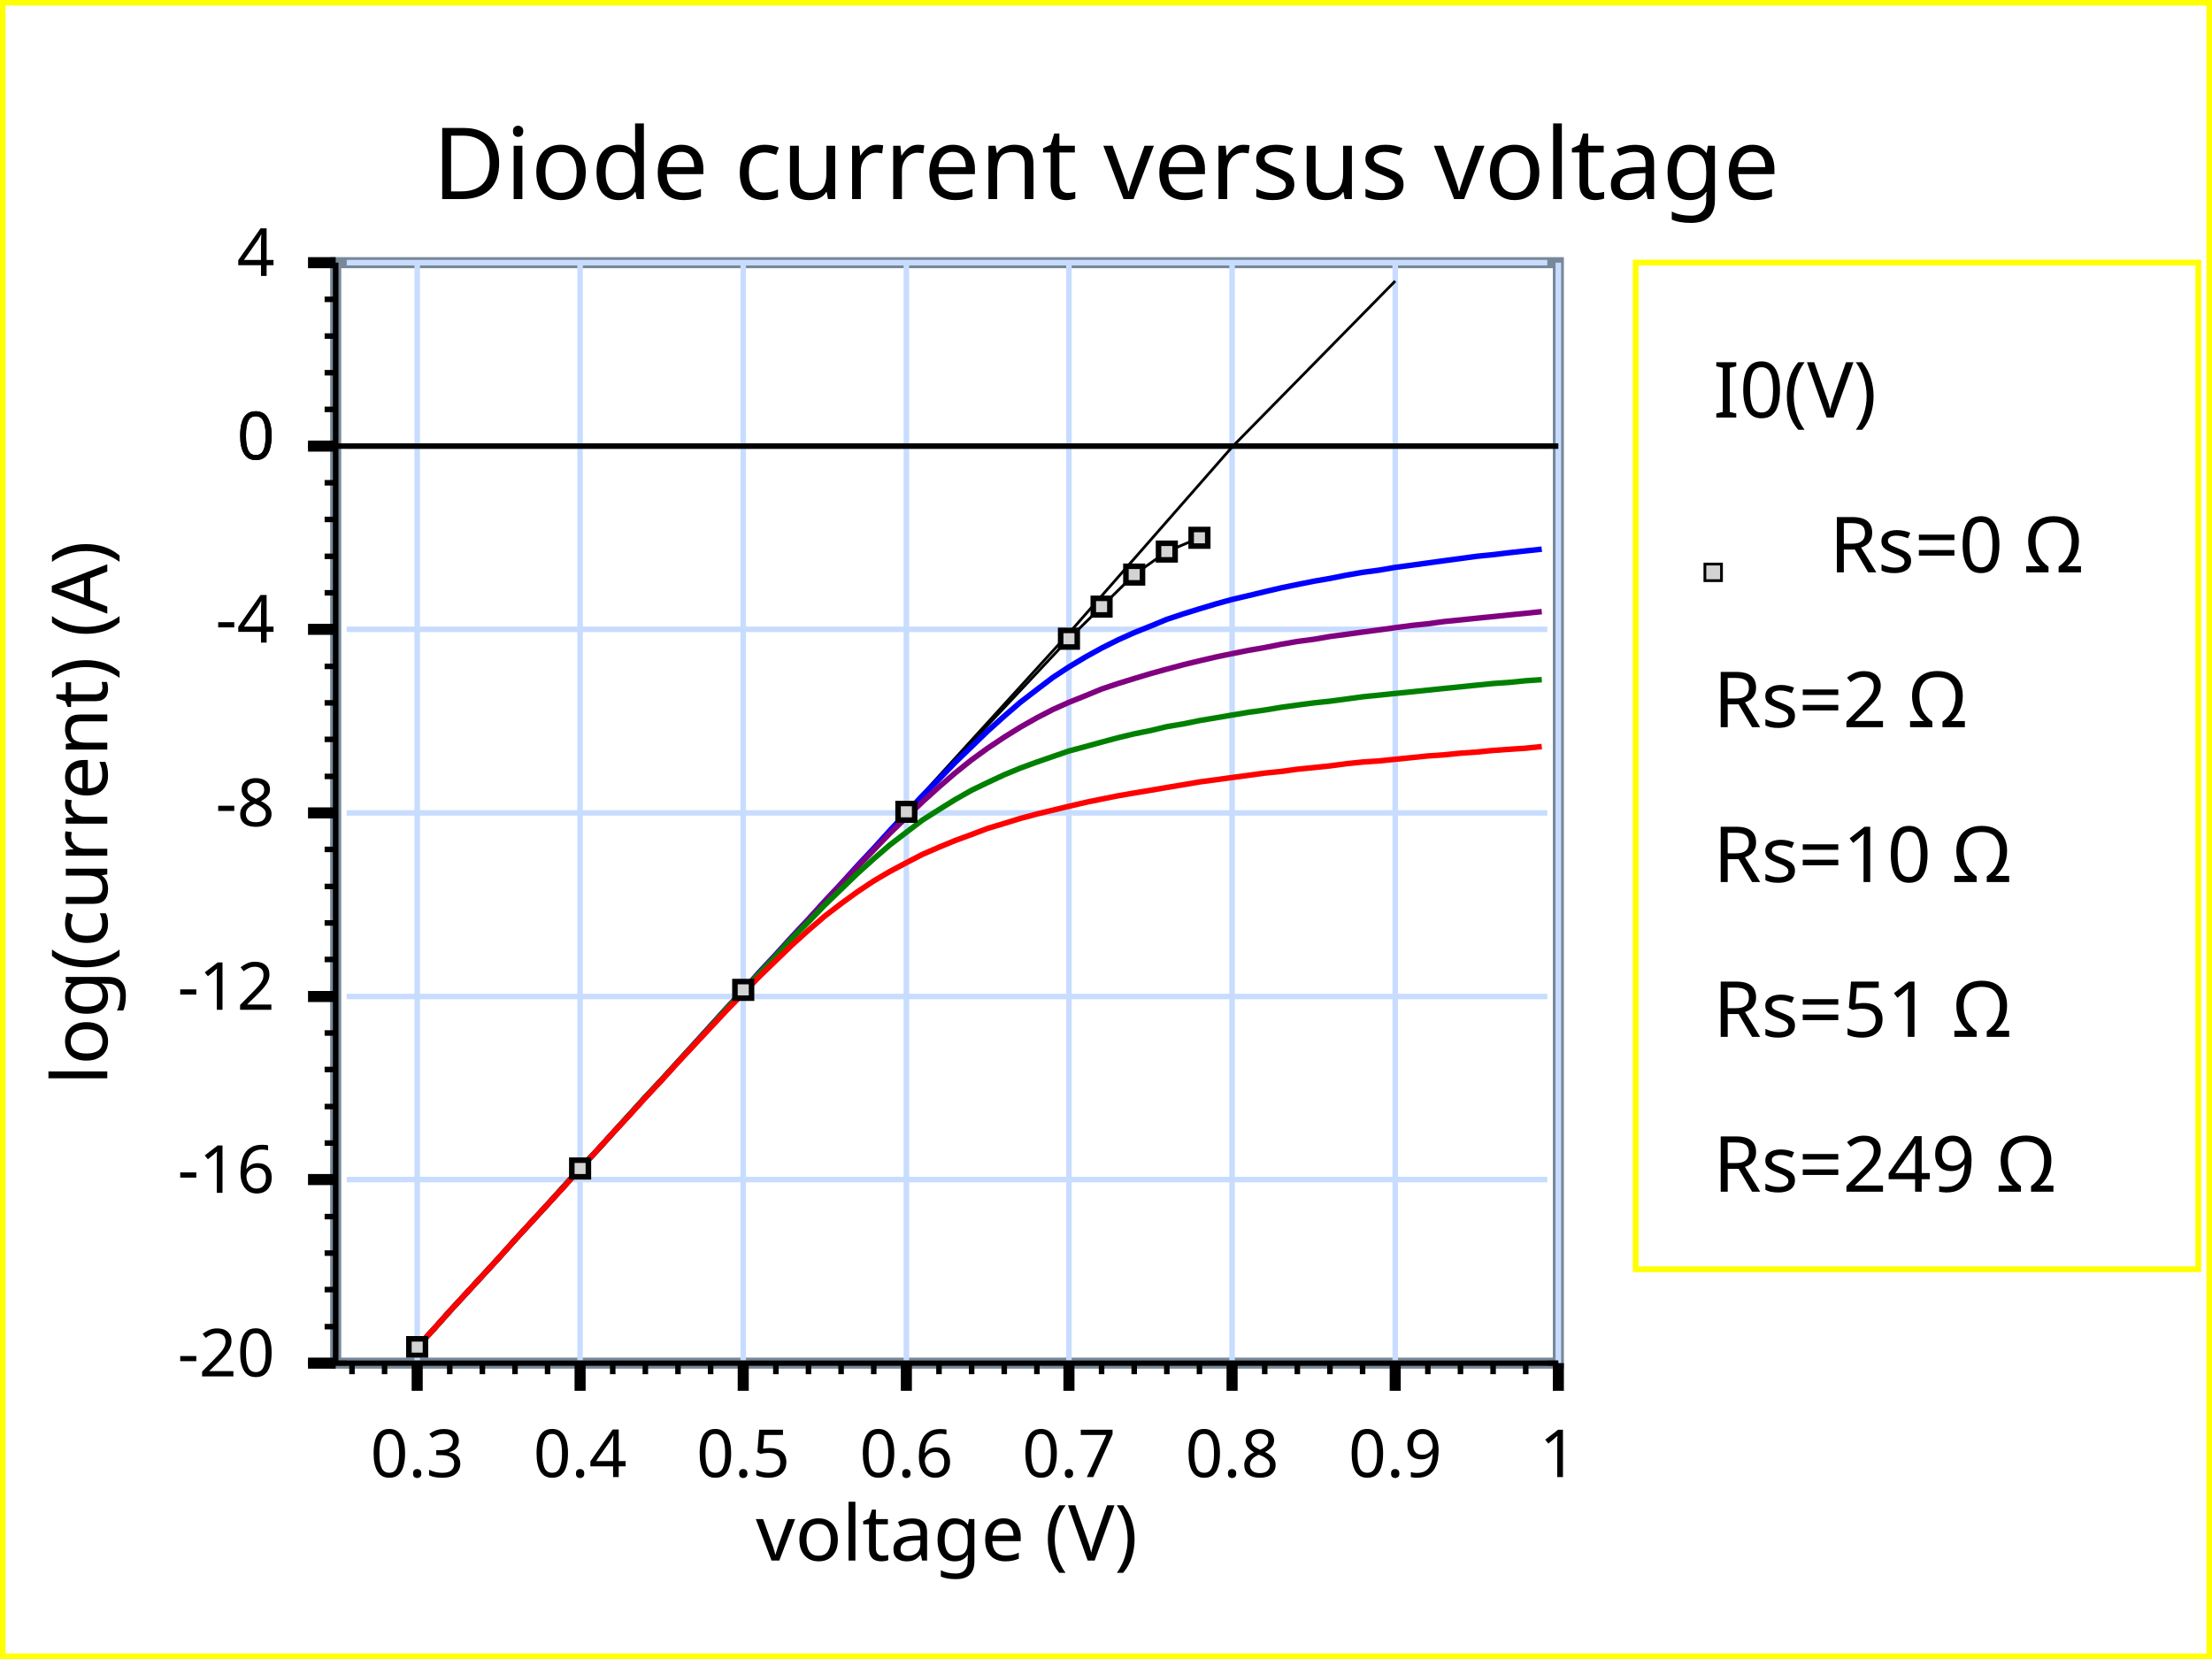
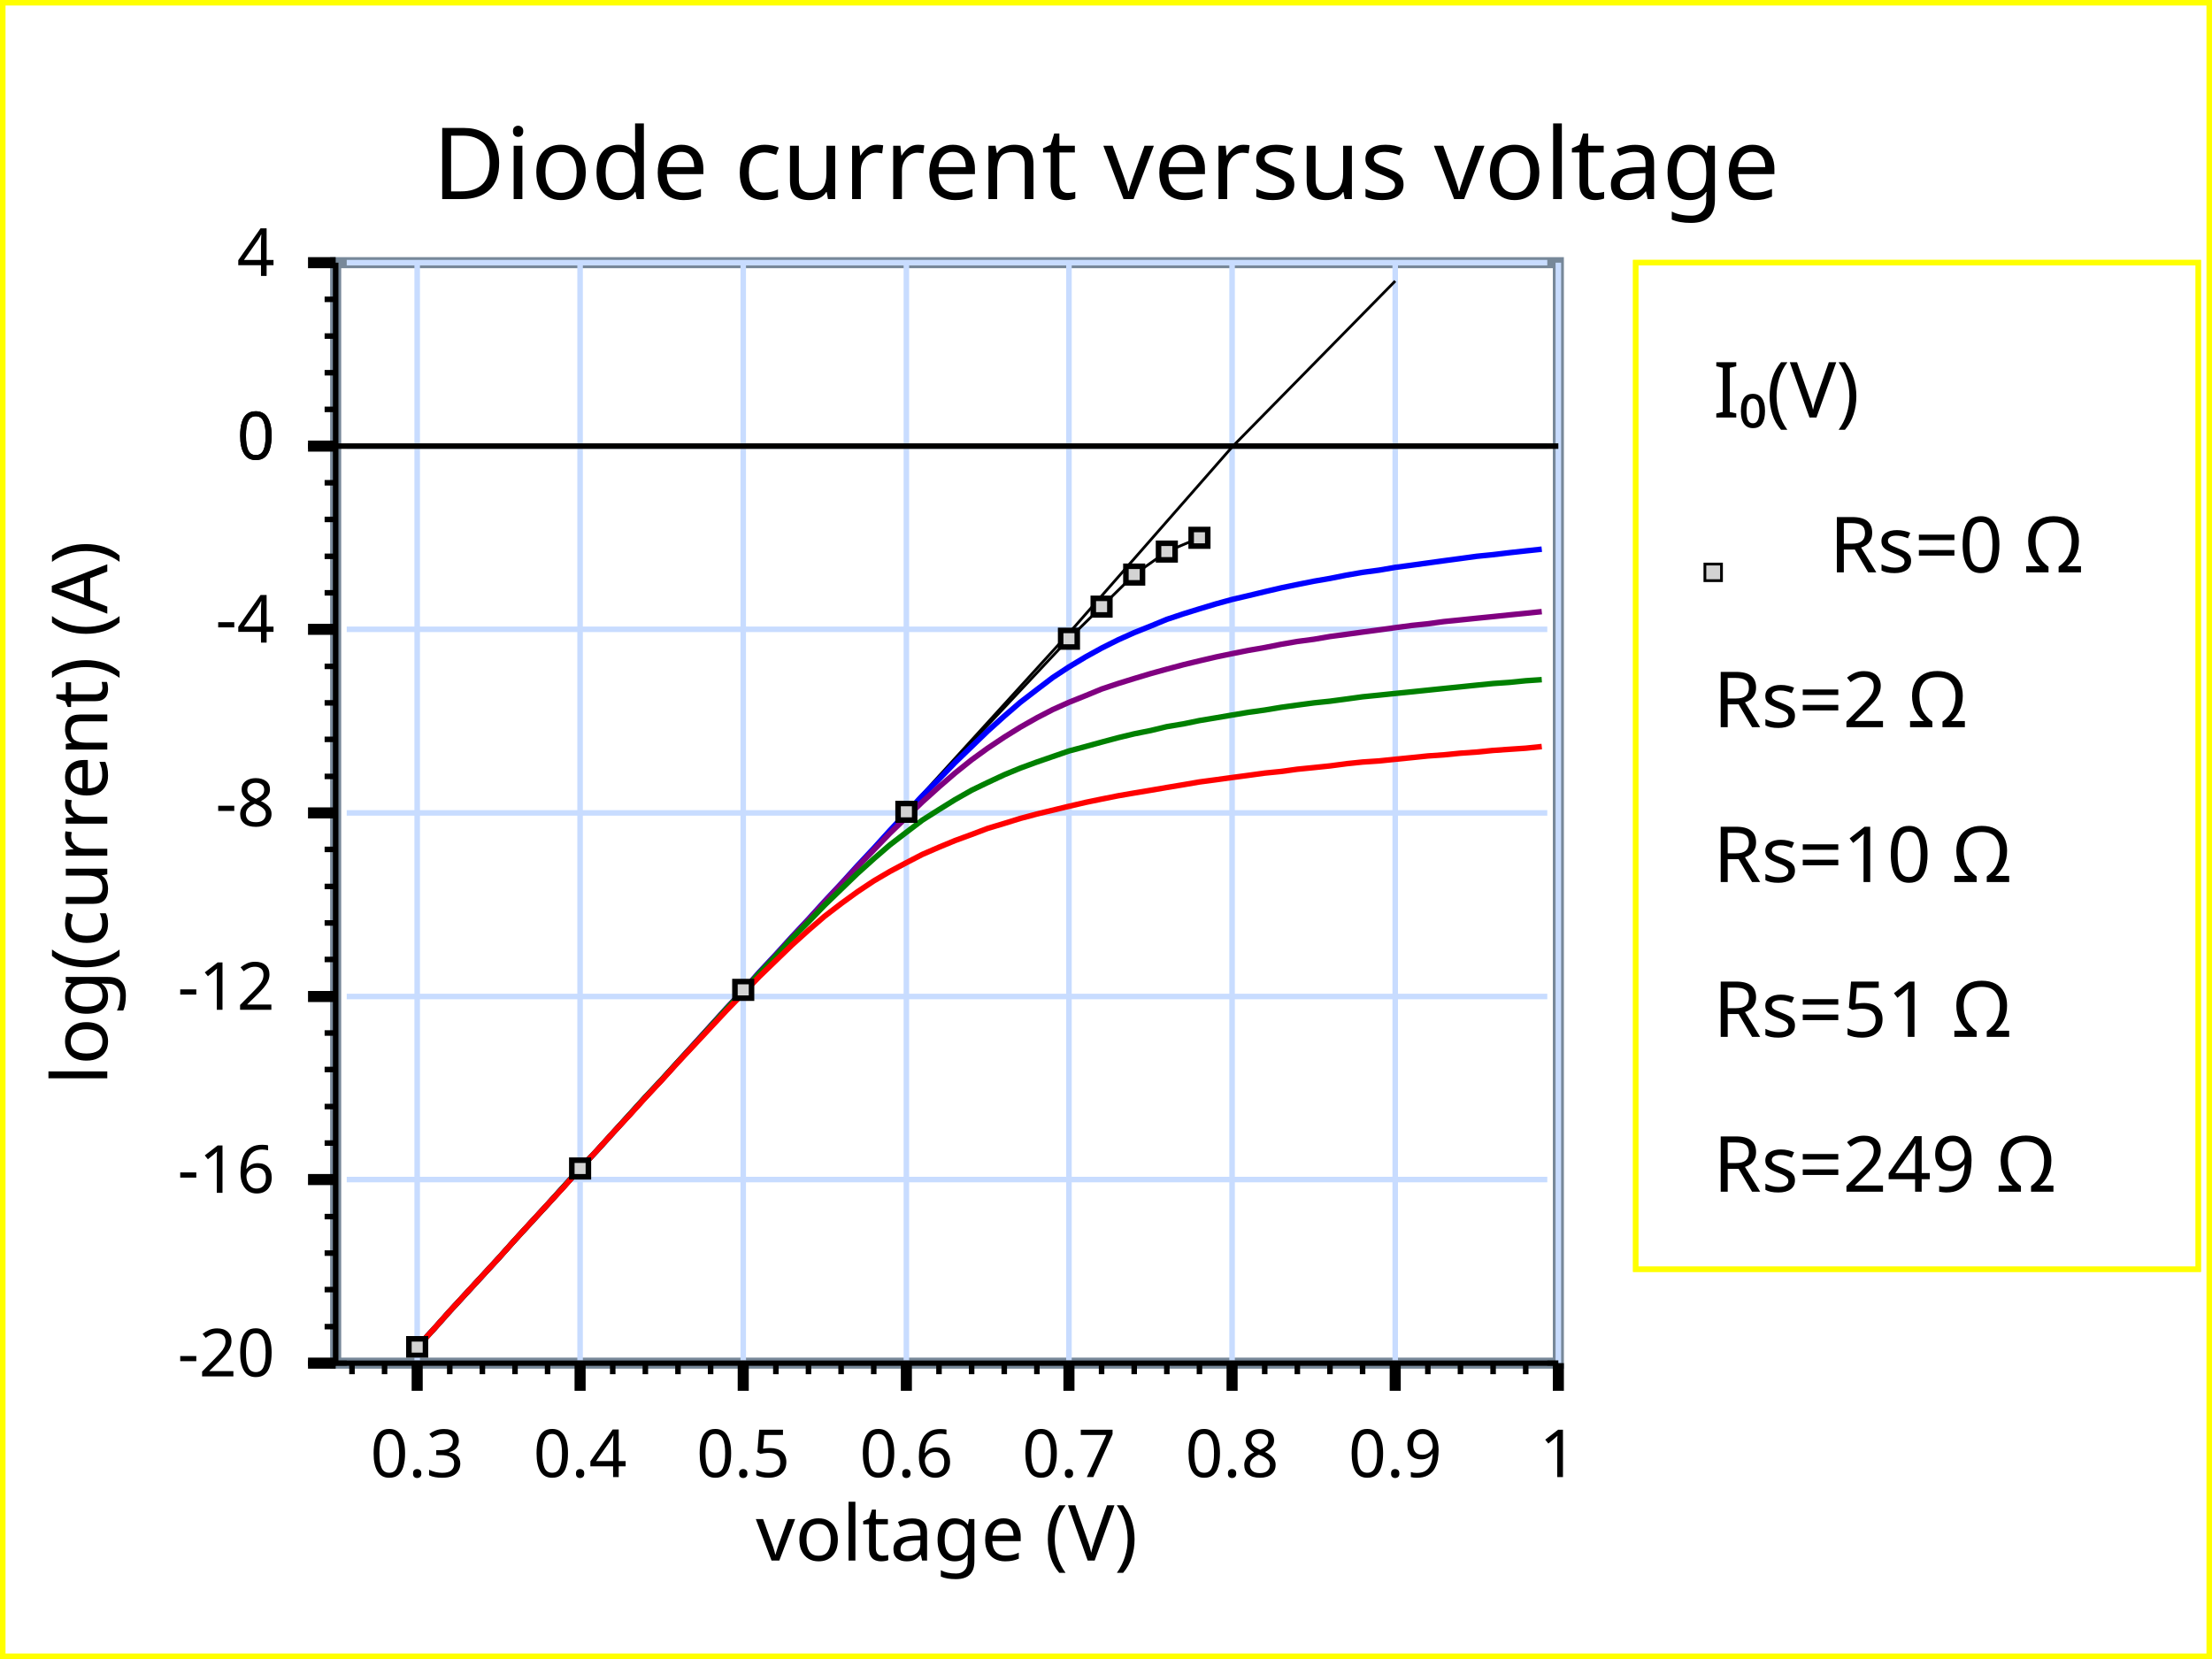
<svg xmlns="http://www.w3.org/2000/svg" width="400" height="300" version="1.1">
  <meta name="copyright" content="Paul A. Bristow" />
  <meta name="date" content="2016" />
  <clipPath id="plot_window">
    <rect x="61.7" y="48.5" width="219.1" height="197" />
  </clipPath>
  <g id="imageBackground" stroke="rgb(255,255,0)" fill="rgb(255,255,255)" stroke-width="2">
    <rect x="0" y="0" width="400" height="300" />
  </g>
  <g id="plotBackground" stroke="rgb(119,136,153)" fill="rgb(255,255,255)" stroke-width="2">
    <rect x="60.7" y="47.5" width="221.1" height="199" />
  </g>
  <g id="yMinorGrid" stroke="rgb(200,220,255)" stroke-width="0.5" />
  <g id="yMajorGrid" stroke="rgb(200,220,255)" stroke-width="1">
    <path d="M62.7,80.67 L279.8,80.67 M62.7,47.5 L279.8,47.5 M62.7,80.67 L279.8,80.67 M62.7,113.8 L279.8,113.8 M62.7,147 L279.8,147 M62.7,180.2 L279.8,180.2 M62.7,213.3 L279.8,213.3 M62.7,246.5 L279.8,246.5 " fill="none" />
  </g>
  <g id="xMinorGrid" stroke="rgb(200,220,255)" stroke-width="0.5" />
  <g id="xMajorGrid" stroke="rgb(200,220,255)" stroke-width="1">
    <path d="M75.44,47.5 L75.44,246.5 M104.9,47.5 L104.9,246.5 M134.4,47.5 L134.4,246.5 M163.9,47.5 L163.9,246.5 M193.3,47.5 L193.3,246.5 M222.8,47.5 L222.8,246.5 M252.3,47.5 L252.3,246.5 M281.8,47.5 L281.8,246.5 " fill="none" />
  </g>
  <g id="yAxis" stroke="rgb(0,0,0)" stroke-width="1">
    <line x1="60.7" y1="47.5" x2="60.7" y2="246.5" />
  </g>
  <g id="xAxis" stroke="rgb(0,0,0)" stroke-width="1">
    <line x1="55.7" y1="80.67" x2="281.8" y2="80.67" />
    <line x1="55.7" y1="246.5" x2="281.8" y2="246.5" />
  </g>
  <g id="yMinorTicks" stroke="rgb(0,0,0)" stroke-width="1">
    <path d="M58.7,74.03 L60.7,74.03 M58.7,67.4 L60.7,67.4 M58.7,60.77 L60.7,60.77 M58.7,54.13 L60.7,54.13 M58.7,80.67 L60.7,80.67 M58.7,87.3 L60.7,87.3 M58.7,93.93 L60.7,93.93 M58.7,100.6 L60.7,100.6 M58.7,107.2 L60.7,107.2 M58.7,113.8 L60.7,113.8 M58.7,120.5 L60.7,120.5 M58.7,127.1 L60.7,127.1 M58.7,133.7 L60.7,133.7 M58.7,140.4 L60.7,140.4 M58.7,147 L60.7,147 M58.7,147 L60.7,147 M58.7,153.6 L60.7,153.6 M58.7,160.3 L60.7,160.3 M58.7,166.9 L60.7,166.9 M58.7,173.5 L60.7,173.5 M58.7,180.2 L60.7,180.2 M58.7,186.8 L60.7,186.8 M58.7,193.4 L60.7,193.4 M58.7,200.1 L60.7,200.1 M58.7,206.7 L60.7,206.7 M58.7,213.3 L60.7,213.3 M58.7,220 L60.7,220 M58.7,226.6 L60.7,226.6 M58.7,233.2 L60.7,233.2 M58.7,239.9 L60.7,239.9 M58.7,246.5 L60.7,246.5 " fill="none" />
  </g>
  <g id="xMinorTicks" stroke="rgb(0,0,0)" stroke-width="1">
    <path d="M63.65,246.5 L63.65,248.5 M69.54,246.5 L69.54,248.5 M81.33,246.5 L81.33,248.5 M87.23,246.5 L87.23,248.5 M93.13,246.5 L93.13,248.5 M99.02,246.5 L99.02,248.5 M110.8,246.5 L110.8,248.5 M116.7,246.5 L116.7,248.5 M122.6,246.5 L122.6,248.5 M128.5,246.5 L128.5,248.5 M140.3,246.5 L140.3,248.5 M146.2,246.5 L146.2,248.5 M152.1,246.5 L152.1,248.5 M158,246.5 L158,248.5 M169.8,246.5 L169.8,248.5 M175.7,246.5 L175.7,248.5 M181.6,246.5 L181.6,248.5 M187.5,246.5 L187.5,248.5 M199.2,246.5 L199.2,248.5 M205.1,246.5 L205.1,248.5 M211,246.5 L211,248.5 M216.9,246.5 L216.9,248.5 M228.7,246.5 L228.7,248.5 M234.6,246.5 L234.6,248.5 M240.5,246.5 L240.5,248.5 M246.4,246.5 L246.4,248.5 M258.2,246.5 L258.2,248.5 M264.1,246.5 L264.1,248.5 M270,246.5 L270,248.5 M275.9,246.5 L275.9,248.5 " fill="none" />
  </g>
  <g id="yMajorTicks" stroke="rgb(0,0,0)" stroke-width="2">
    <path d="M55.7,80.67 L60.7,80.67 M55.7,47.5 L60.7,47.5 M55.7,80.67 L60.7,80.67 M55.7,113.8 L60.7,113.8 M55.7,147 L60.7,147 M55.7,180.2 L60.7,180.2 M55.7,213.3 L60.7,213.3 M55.7,246.5 L60.7,246.5 " fill="none" />
  </g>
  <g id="xMajorTicks" stroke="rgb(0,0,0)" stroke-width="2">
    <path d="M75.44,246.5 L75.44,251.5 M104.9,246.5 L104.9,251.5 M134.4,246.5 L134.4,251.5 M163.9,246.5 L163.9,251.5 M193.3,246.5 L193.3,251.5 M222.8,246.5 L222.8,251.5 M252.3,246.5 L252.3,251.5 M281.8,246.5 L281.8,251.5 " fill="none" />
  </g>
  <g id="xTicksValues">
    <text x="75.44" y="267.1" text-anchor="middle" font-size="12" font-family="Lucida Sans Unicode">0.3</text>
    <text x="104.9" y="267.1" text-anchor="middle" font-size="12" font-family="Lucida Sans Unicode">0.4</text>
    <text x="134.4" y="267.1" text-anchor="middle" font-size="12" font-family="Lucida Sans Unicode">0.5</text>
    <text x="163.9" y="267.1" text-anchor="middle" font-size="12" font-family="Lucida Sans Unicode">0.6</text>
    <text x="193.3" y="267.1" text-anchor="middle" font-size="12" font-family="Lucida Sans Unicode">0.7</text>
    <text x="222.8" y="267.1" text-anchor="middle" font-size="12" font-family="Lucida Sans Unicode">0.8</text>
    <text x="252.3" y="267.1" text-anchor="middle" font-size="12" font-family="Lucida Sans Unicode">0.9</text>
    <text x="281.8" y="267.1" text-anchor="middle" font-size="12" font-family="Lucida Sans Unicode">1</text>
  </g>
  <g id="yTicksValues">
    <text x="49.7" y="83.07" text-anchor="end" font-size="12" font-family="Lucida Sans Unicode">0</text>
    <text x="49.7" y="49.9" text-anchor="end" font-size="12" font-family="Lucida Sans Unicode">4</text>
    <text x="49.7" y="83.07" text-anchor="end" font-size="12" font-family="Lucida Sans Unicode">0</text>
    <text x="49.7" y="116.2" text-anchor="end" font-size="12" font-family="Lucida Sans Unicode">-4</text>
    <text x="49.7" y="149.4" text-anchor="end" font-size="12" font-family="Lucida Sans Unicode">-8</text>
    <text x="49.7" y="182.6" text-anchor="end" font-size="12" font-family="Lucida Sans Unicode">-12</text>
    <text x="49.7" y="215.7" text-anchor="end" font-size="12" font-family="Lucida Sans Unicode">-16</text>
    <text x="49.7" y="248.9" text-anchor="end" font-size="12" font-family="Lucida Sans Unicode">-20</text>
  </g>
  <g id="yLabel">
    <text x="19.4" y="147" text-anchor="middle" transform="rotate(-90 19.4 147 )" font-size="14" font-family="Lucida Sans Unicode">log(current) (A)</text>
  </g>
  <g id="xLabel">
    <text x="171.2" y="282.2" text-anchor="middle" font-size="14" font-family="Lucida Sans Unicode">voltage (V)</text>
  </g>
  <g id="plotLines" stroke-width="2">
    <g clip-path="url(#plot_window)" stroke="rgb(0,0,0)" stroke-width="0.5">
      <path d="M75.44,243.6 L75.44,243.6 L104.9,211.3 L134.4,179 L163.9,146.8 L193.3,114.5 L222.8,80.83 L252.3,50.82 " fill="none" />
    </g>
    <g clip-path="url(#plot_window)" stroke="rgb(0,0,0)" stroke-width="0.5">
      <path d="M75.44,243.6 L75.44,243.6 L104.9,211.3 L134.4,179 L163.9,146.8 L193.3,115.5 L199.2,109.7 L205.1,103.9 L211,99.74 L216.9,97.25 " fill="none" />
    </g>
    <g clip-path="url(#plot_window)" stroke="rgb(0,0,255)" stroke-width="1">
      <path d="M75.44,243.6 L75.44,243.6 L78.39,240.4 L81.33,237.1 L84.28,233.9 L87.23,230.7 L90.18,227.5 L93.13,224.2 L96.07,221 L99.02,217.8 L102,214.5 L104.9,211.3 L107.9,208.1 L110.8,204.9 L113.8,201.6 L116.7,198.4 L119.7,195.2 L122.6,192 L125.6,188.7 L128.5,185.5 L131.4,182.3 L134.4,179.1 L137.3,175.8 L140.3,172.6 L143.2,169.4 L146.2,166.2 L149.1,163 L152.1,159.8 L155,156.6 L158,153.4 L160.9,150.2 L163.9,147 L166.8,143.9 L169.8,140.9 L172.7,137.9 L175.7,135 L178.6,132.2 L181.6,129.5 L184.5,127 L187.5,124.7 L190.4,122.5 L193.3,120.6 L196.3,118.8 L199.2,117.2 L202.2,115.7 L205.1,114.4 L208.1,113.2 L211,112 L214,111 L216.9,110.1 L219.9,109.2 L222.8,108.4 L225.8,107.7 L228.7,107 L231.7,106.3 L234.6,105.7 L237.6,105.1 L240.5,104.6 L243.5,104 L246.4,103.5 L249.4,103.1 L252.3,102.6 L255.3,102.2 L258.2,101.8 L261.1,101.4 L264.1,101 L267,100.6 L270,100.3 L272.9,99.95 L275.9,99.62 L278.8,99.31 " fill="none" />
    </g>
    <g clip-path="url(#plot_window)" stroke="rgb(128,0,128)" stroke-width="1">
      <path d="M75.44,243.6 L75.44,243.6 L78.39,240.4 L81.33,237.1 L84.28,233.9 L87.23,230.7 L90.18,227.5 L93.13,224.2 L96.07,221 L99.02,217.8 L102,214.5 L104.9,211.3 L107.9,208.1 L110.8,204.9 L113.8,201.6 L116.7,198.4 L119.7,195.2 L122.6,192 L125.6,188.7 L128.5,185.5 L131.4,182.3 L134.4,179.1 L137.3,175.9 L140.3,172.7 L143.2,169.5 L146.2,166.3 L149.1,163.1 L152.1,159.9 L155,156.8 L158,153.7 L160.9,150.7 L163.9,147.8 L166.8,145 L169.8,142.3 L172.7,139.8 L175.7,137.4 L178.6,135.3 L181.6,133.3 L184.5,131.5 L187.5,129.8 L190.4,128.3 L193.3,127 L196.3,125.8 L199.2,124.6 L202.2,123.6 L205.1,122.7 L208.1,121.8 L211,121 L214,120.2 L216.9,119.5 L219.9,118.8 L222.8,118.2 L225.8,117.6 L228.7,117.1 L231.7,116.5 L234.6,116 L237.6,115.6 L240.5,115.1 L243.5,114.7 L246.4,114.3 L249.4,113.9 L252.3,113.5 L255.3,113.1 L258.2,112.8 L261.1,112.4 L264.1,112.1 L267,111.8 L270,111.5 L272.9,111.2 L275.9,110.9 L278.8,110.6 " fill="none" />
    </g>
    <g clip-path="url(#plot_window)" stroke="rgb(0,128,0)" stroke-width="1">
      <path d="M75.44,243.6 L75.44,243.6 L78.39,240.4 L81.33,237.1 L84.28,233.9 L87.23,230.7 L90.18,227.5 L93.13,224.2 L96.07,221 L99.02,217.8 L102,214.5 L104.9,211.3 L107.9,208.1 L110.8,204.9 L113.8,201.6 L116.7,198.4 L119.7,195.2 L122.6,192 L125.6,188.8 L128.5,185.6 L131.4,182.4 L134.4,179.2 L137.3,176 L140.3,172.9 L143.2,169.7 L146.2,166.7 L149.1,163.7 L152.1,160.8 L155,158 L158,155.3 L160.9,152.8 L163.9,150.5 L166.8,148.3 L169.8,146.4 L172.7,144.6 L175.7,142.9 L178.6,141.5 L181.6,140.1 L184.5,138.9 L187.5,137.8 L190.4,136.8 L193.3,135.8 L196.3,135 L199.2,134.2 L202.2,133.4 L205.1,132.7 L208.1,132.1 L211,131.4 L214,130.9 L216.9,130.3 L219.9,129.8 L222.8,129.3 L225.8,128.8 L228.7,128.4 L231.7,127.9 L234.6,127.5 L237.6,127.1 L240.5,126.8 L243.5,126.4 L246.4,126 L249.4,125.7 L252.3,125.4 L255.3,125.1 L258.2,124.8 L261.1,124.5 L264.1,124.2 L267,123.9 L270,123.6 L272.9,123.4 L275.9,123.1 L278.8,122.9 " fill="none" />
    </g>
    <g clip-path="url(#plot_window)" stroke="rgb(255,0,0)" stroke-width="1">
      <path d="M75.44,243.6 L75.44,243.6 L78.39,240.4 L81.33,237.1 L84.28,233.9 L87.23,230.7 L90.18,227.5 L93.13,224.2 L96.07,221 L99.02,217.8 L102,214.6 L104.9,211.3 L107.9,208.1 L110.8,204.9 L113.8,201.7 L116.7,198.5 L119.7,195.3 L122.6,192.1 L125.6,188.9 L128.5,185.8 L131.4,182.7 L134.4,179.6 L137.3,176.6 L140.3,173.7 L143.2,170.9 L146.2,168.2 L149.1,165.7 L152.1,163.4 L155,161.3 L158,159.3 L160.9,157.6 L163.9,156 L166.8,154.5 L169.8,153.2 L172.7,152 L175.7,150.9 L178.6,149.8 L181.6,148.9 L184.5,148 L187.5,147.2 L190.4,146.5 L193.3,145.8 L196.3,145.1 L199.2,144.5 L202.2,143.9 L205.1,143.4 L208.1,142.9 L211,142.4 L214,141.9 L216.9,141.4 L219.9,141 L222.8,140.6 L225.8,140.2 L228.7,139.8 L231.7,139.5 L234.6,139.1 L237.6,138.8 L240.5,138.5 L243.5,138.1 L246.4,137.8 L249.4,137.6 L252.3,137.3 L255.3,137 L258.2,136.7 L261.1,136.5 L264.1,136.2 L267,136 L270,135.7 L272.9,135.5 L275.9,135.3 L278.8,135 " fill="none" />
    </g>
  </g>
  <g id="plotPoints" clip-path="url(#plot_window)">
    <g stroke="rgb(0,0,0)" fill="rgb(211,211,211)">
      <rect x="73.94" y="242.1" width="3" height="3" />
      <rect x="103.4" y="209.8" width="3" height="3" />
      <rect x="132.9" y="177.5" width="3" height="3" />
      <rect x="162.4" y="145.3" width="3" height="3" />
      <rect x="191.8" y="114" width="3" height="3" />
      <rect x="197.7" y="108.2" width="3" height="3" />
      <rect x="203.6" y="102.4" width="3" height="3" />
      <rect x="209.5" y="98.24" width="3" height="3" />
      <rect x="215.4" y="95.75" width="3" height="3" />
    </g>
  </g>
  <g id="legendBackground" stroke="rgb(255,255,0)" fill="rgb(255,255,255)" stroke-width="1">
    <rect x="295.8" y="47.5" width="101.7" height="182" />
    <rect x="295.8" y="47.5" width="101.7" height="182" />
  </g>
  <g id="legendPoints">
    <g stroke="rgb(0,0,0)" fill="rgb(211,211,211)" stroke-width="0.5">
      <rect x="308.3" y="102" width="3" height="3" />
    </g>
  </g>
  <g id="legendText">
-     <text x="309.8" y="75.5" font-size="14" font-family="Lucida Sans Unicode">I0(V)</text>
+     <text x="309.8" y="75.5" font-size="14" font-family="Lucida Sans Unicode">I₀(V)</text>
    <text x="330.8" y="103.5" font-size="14" font-family="Lucida Sans Unicode">Rs=0 Ω</text>
    <text x="309.8" y="131.5" font-size="14" font-family="Lucida Sans Unicode">Rs=2 Ω</text>
    <text x="309.8" y="159.5" font-size="14" font-family="Lucida Sans Unicode">Rs=10 Ω</text>
    <text x="309.8" y="187.5" font-size="14" font-family="Lucida Sans Unicode">Rs=51 Ω</text>
    <text x="309.8" y="215.5" font-size="14" font-family="Lucida Sans Unicode">Rs=249 Ω</text>
  </g>
  <g id="title">
    <text x="200" y="36" text-anchor="middle" font-size="18" font-family="Lucida Sans Unicode">Diode current versus voltage</text>
  </g>
  <g id="plotXValues" />
  <g id="plotYValues" />
</svg>
